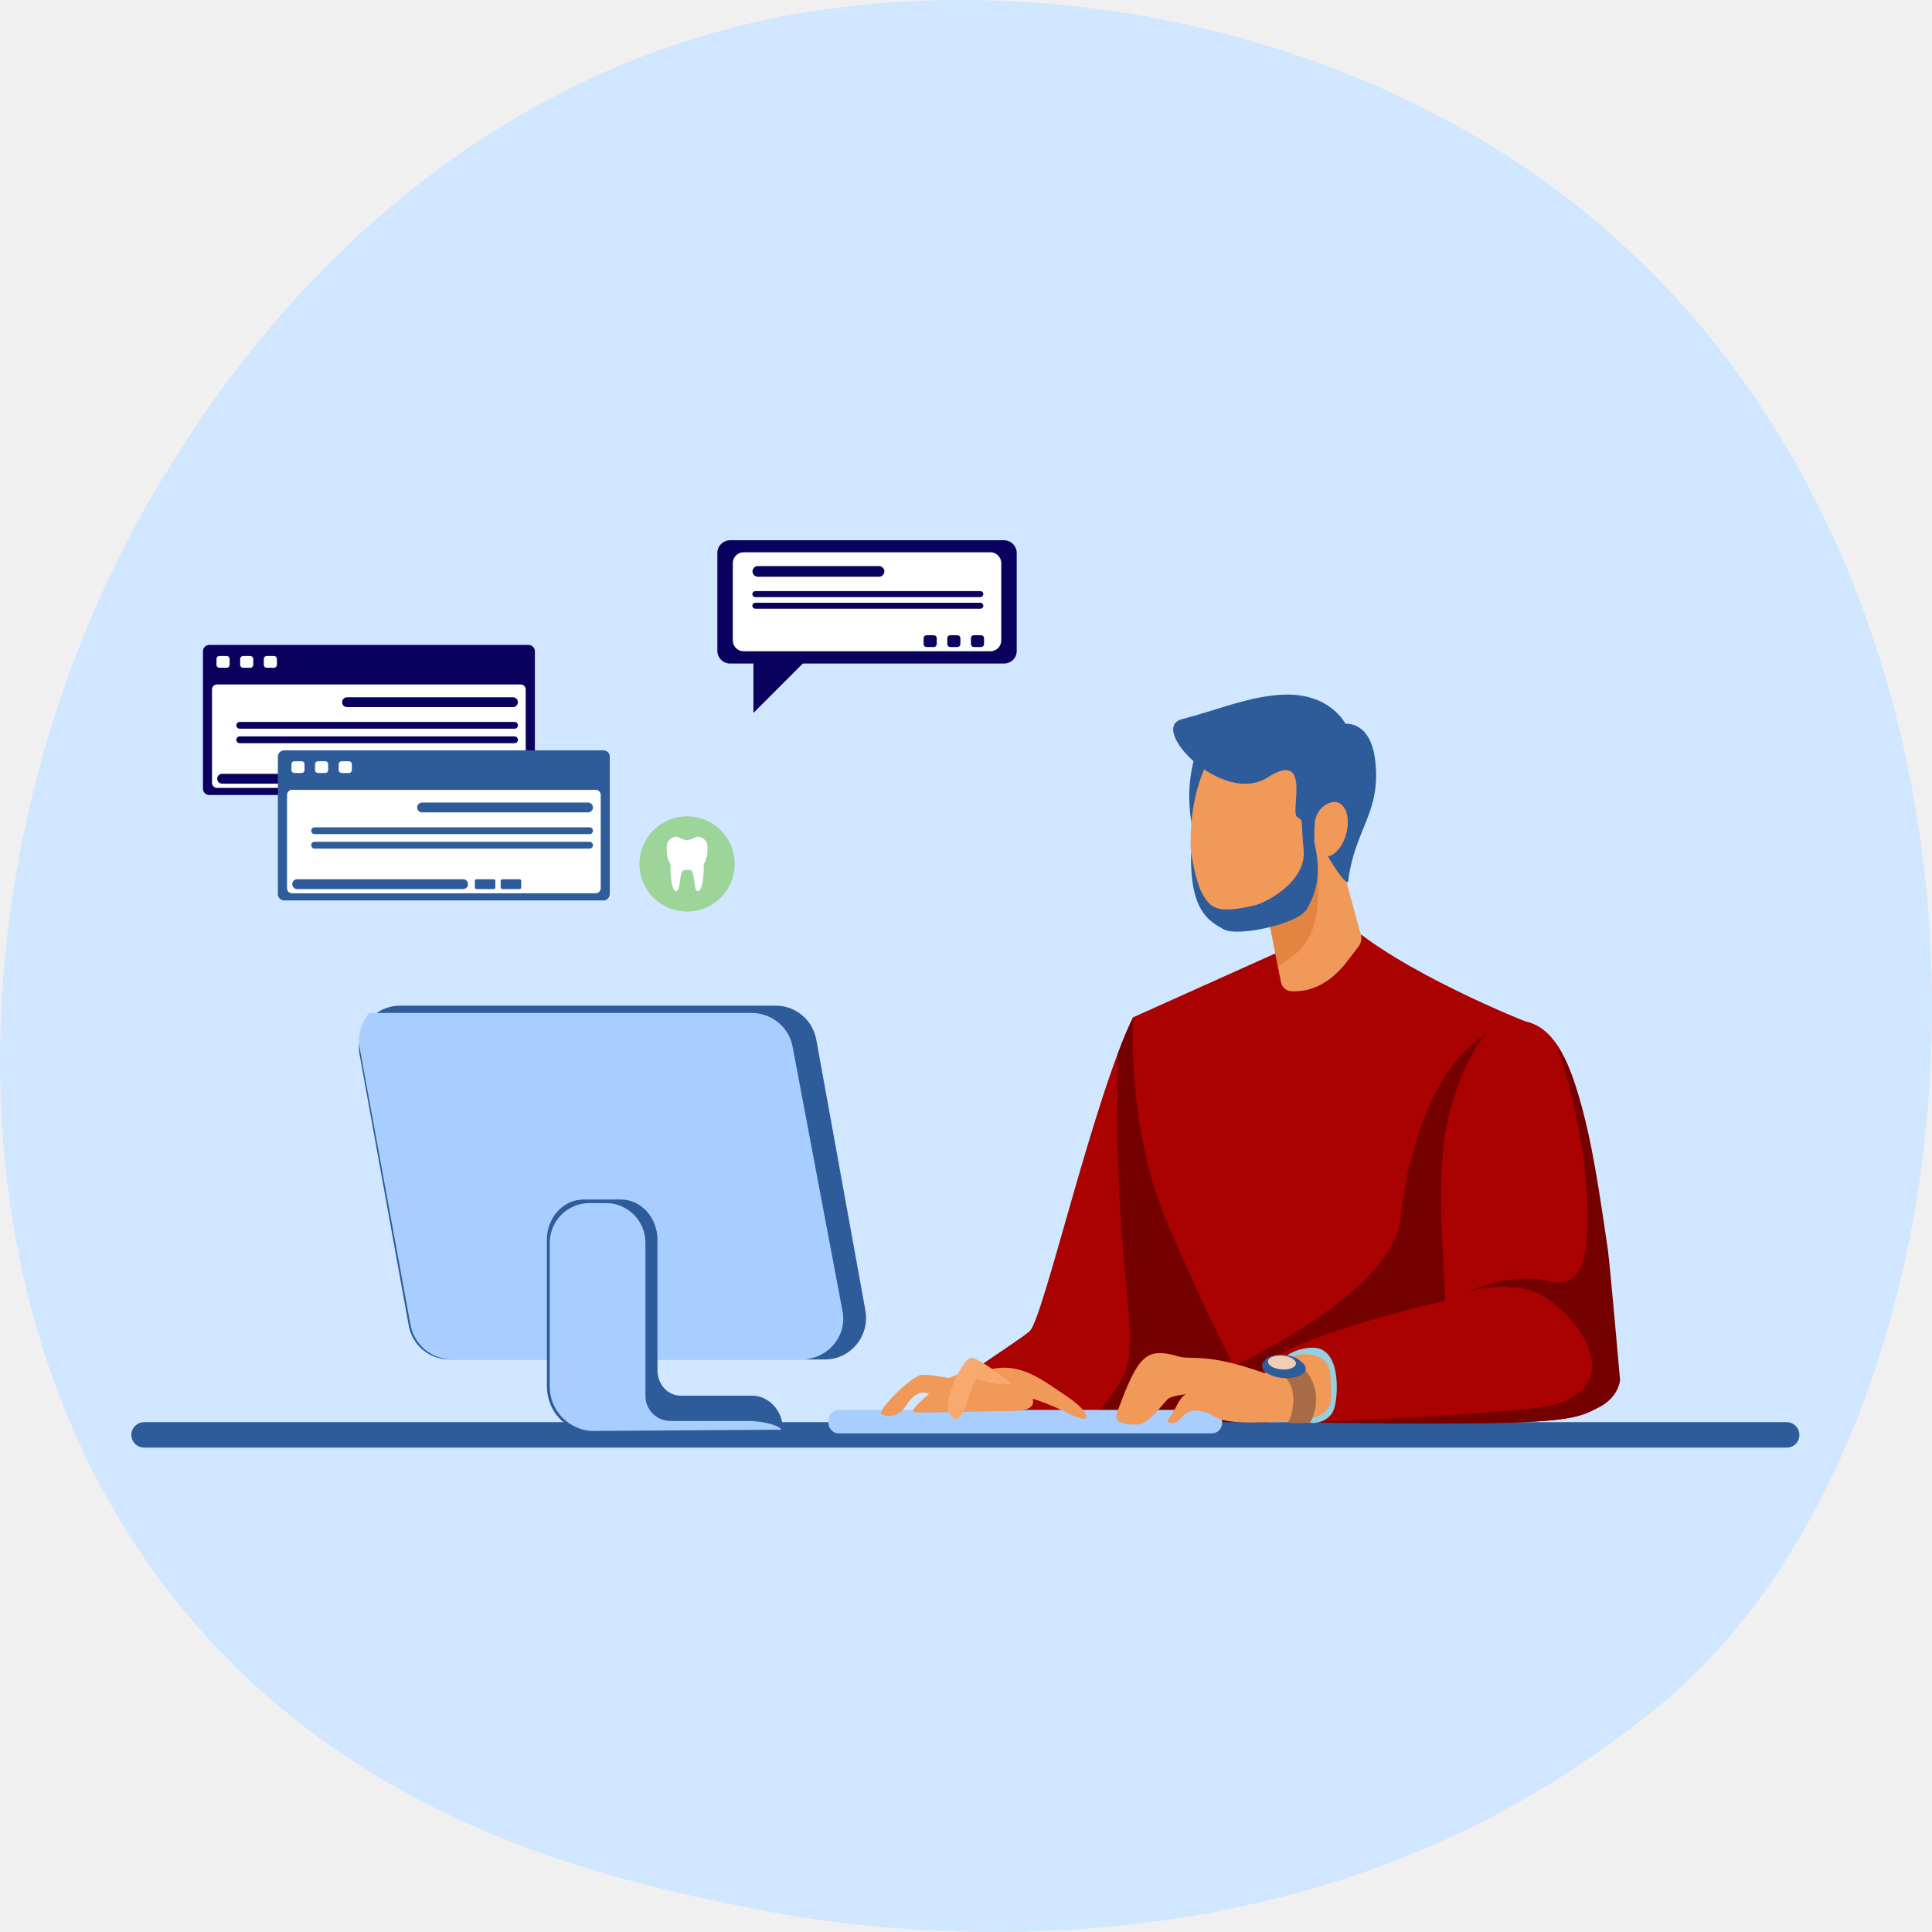
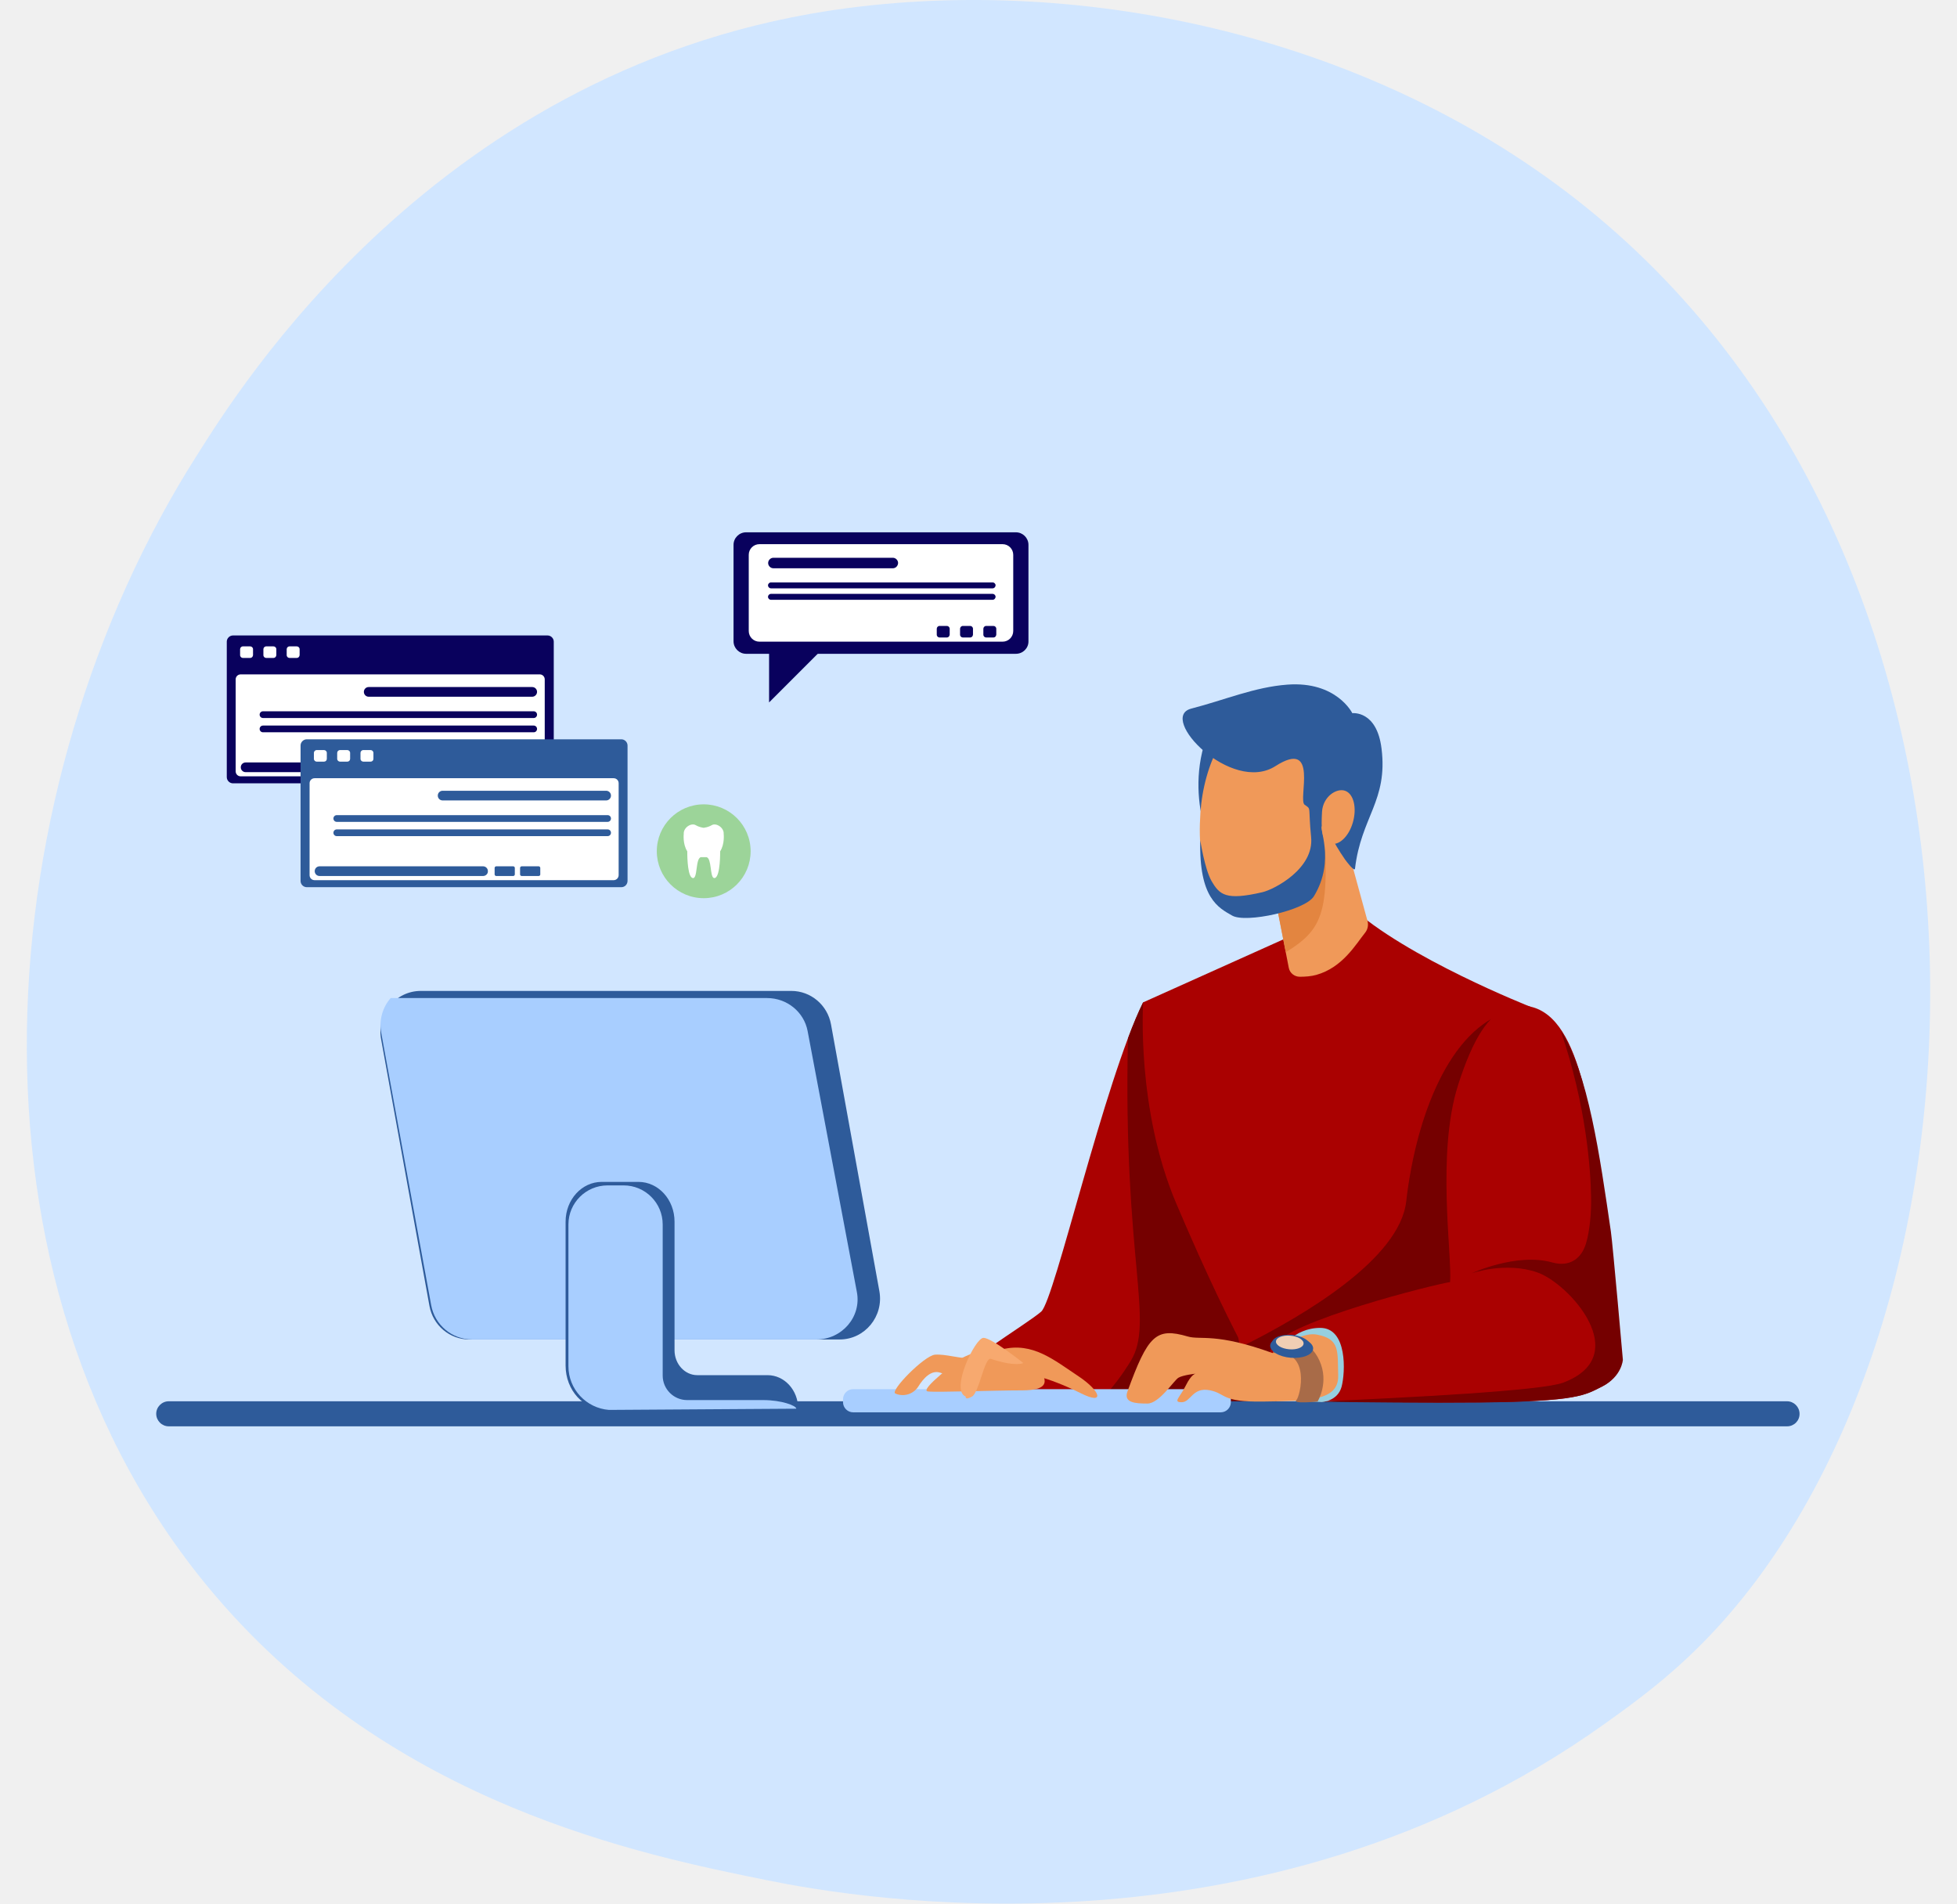
- <svg xmlns="http://www.w3.org/2000/svg" width="284" height="284" viewBox="0 0 284 284" fill="none">
+ <svg xmlns="http://www.w3.org/2000/svg" width="292" height="284" viewBox="0 0 284 284" fill="none">
  <path d="M251.081 244.053C245.249 250.163 239.73 254.104 235.371 257.217C184.125 293.816 123.487 283.147 110.599 280.542C91.57 276.695 54.784 269.259 28.189 238.129C-12.047 191.037 -5.782 116.833 25.428 67.852C31.137 58.893 61.292 9.166 122.583 1.191C159.676 -3.634 202.917 6.099 234.226 32.21C299.952 87.02 295.273 197.744 251.081 244.053Z" fill="#D1E6FF" />
  <path d="M166.573 149.52C160.725 161.415 153.371 193.886 151.362 195.674C149.353 197.463 137.799 204.355 135.79 207.69C133.78 211.026 134.685 209.92 135.569 210.142C136.453 210.363 186.746 210.584 186.746 210.584C186.746 210.584 180.959 176.103 180.296 175.882C179.633 175.641 166.573 149.52 166.573 149.52Z" fill="#AA0101" />
  <path d="M158.254 210.423C167.497 210.483 177.242 210.543 182.607 210.563L175.253 166.64C171.335 159.044 166.573 149.52 166.573 149.52C165.829 151.027 165.066 152.835 164.302 154.905C163.538 187.898 168.301 197.141 164.724 203.028C161.931 207.61 159.399 209.659 158.254 210.423Z" fill="#750000" />
  <path d="M262.658 212.793H21.177C20.152 212.793 19.309 211.949 19.309 210.924C19.309 209.9 20.152 209.056 21.177 209.056H262.638C263.663 209.056 264.507 209.9 264.507 210.924C264.527 211.949 263.683 212.793 262.658 212.793Z" fill="#2E5B9A" />
  <path d="M197.416 135.173C205.774 142.889 224.361 150.203 224.361 150.203C224.361 150.203 227.194 176.304 225.265 191.073C223.336 205.841 224.401 208.855 224.401 208.855H186.063C186.063 208.855 180.919 201.722 171.495 179.519C165.507 165.394 166.572 149.54 166.572 149.54L189.921 139.051L197.416 135.173Z" fill="#AA0101" />
  <path d="M186.063 208.835H224.401C224.401 208.835 223.336 205.841 225.265 191.052C226.853 178.876 225.225 159.044 224.582 152.413L221.086 150.926C212.325 153.458 207.282 166.498 205.815 179.257C204.831 187.797 190.685 196.196 181.422 200.817C184.456 206.624 186.063 208.835 186.063 208.835Z" fill="#750000" />
  <path d="M176.66 108.39C172.038 118.677 177.584 128.222 177.423 127.82C177.262 127.418 184.415 110.439 184.415 110.439L176.66 108.39Z" fill="#2E5B9A" />
  <path d="M194.182 116.004L200.049 137.423C200.21 138.026 200.069 138.669 199.687 139.151C198.321 140.839 196.352 144.335 192.413 145.441C191.65 145.662 190.705 145.722 189.942 145.722C189.138 145.722 188.435 145.159 188.294 144.376L184.336 124.041L194.182 116.004Z" fill="#F09959" />
  <path d="M193.055 117.793L190.905 118.677L184.314 124.062L187.851 142.066C193.859 138.329 194.723 135.797 193.055 117.793Z" fill="#E38540" />
  <path d="M193.959 125.468C192.653 132.521 187.389 137.283 182.185 136.117C176.981 134.952 174.489 130.391 175.112 121.248C175.594 114.075 179.131 106.279 184.335 107.444C189.539 108.61 195.245 118.415 193.959 125.468Z" fill="#F09959" />
  <path d="M224.362 150.182C232.118 151.931 233.565 167.684 236.076 184.301C236.358 186.21 237.865 202.405 237.865 202.405C237.865 202.405 238.005 205.379 235.052 206.846C232.52 208.111 231.495 209.076 216.807 209.217C202.701 209.357 184.517 208.774 184.517 208.774C184.517 208.774 184.356 203.53 185.803 200.958C187.973 197.1 210.277 191.555 212.366 191.273C212.668 187.114 210.317 172.084 213.552 161.897C215.782 154.884 218.173 151.207 221.167 150.263C222.132 149.941 223.197 149.941 224.362 150.182Z" fill="#AA0101" />
  <path d="M192.473 209.116C199.425 209.217 208.969 209.317 216.786 209.237C231.474 209.096 232.498 208.132 235.03 206.866C238.004 205.379 238.145 202.867 238.145 202.867C238.145 202.867 236.638 185.647 236.356 183.738C234.729 172.607 232.961 159.888 228.862 153.739C232.72 165.052 233.342 174.576 233.403 178.655C233.443 180.724 233.242 183.537 232.639 185.527C231.976 187.717 230.268 189.083 227.596 188.34C222.251 186.853 215.58 189.967 215.58 189.967C215.58 189.967 220.623 188.179 225.365 189.827C230.107 191.454 239.913 202.284 229.223 206.283C225.988 207.489 206.397 208.493 192.473 209.116Z" fill="#750000" />
  <path d="M186.968 201.461C186.968 201.461 188.937 198.106 192.996 198.106C197.055 198.106 196.753 204.737 196.171 206.907C195.568 209.077 193.197 209.177 193.197 209.177L184.497 208.775L186.968 201.461Z" fill="#96CFE0" />
  <path d="M178.147 210.704H123.293C122.469 210.704 121.786 210.021 121.786 209.197V208.755C121.786 207.931 122.469 207.248 123.293 207.248H178.147C178.971 207.248 179.654 207.931 179.654 208.755V209.197C179.654 210.021 178.971 210.704 178.147 210.704Z" fill="#A8CEFF" />
  <path d="M185.881 201.862C177.382 198.788 175.152 199.954 173.223 199.391C168.481 198.005 167.295 199.19 164.221 207.609C163.618 209.277 165.406 209.397 167.195 209.397C168.983 209.397 171.153 205.941 171.836 205.54C172.519 205.138 174.408 204.937 174.408 204.937C174.408 204.937 173.805 204.937 172.921 206.725C172.037 208.513 170.952 209.197 172.318 209.197C173.685 209.197 173.906 206.926 176.478 207.408C179.05 207.911 178.065 209.197 184.495 209.096C190.925 208.996 195.767 209.096 195.667 205.238C195.566 201.581 195.968 199.753 192.492 199.11C189.84 198.607 185.881 201.862 185.881 201.862Z" fill="#F09959" />
  <path d="M186.003 201.863C191.689 201.22 190.021 208.313 189.419 208.896C188.816 209.479 192.593 209.097 192.593 209.097C192.593 209.097 194.362 206.264 192.875 202.989C191.388 199.733 188.434 199.573 188.434 199.573L185.902 200.959L186.003 201.863Z" fill="#A86B48" />
  <path d="M191.93 201.241C191.85 202.125 190.363 202.707 188.595 202.567C186.827 202.426 185.46 201.582 185.52 200.718C185.601 199.834 187.088 199.251 188.856 199.392C190.624 199.533 192.011 200.377 191.93 201.241Z" fill="#2E5B9A" />
  <path d="M191.489 200.818C191.428 201.601 190.082 202.124 188.515 202.003C186.927 201.863 185.702 201.119 185.782 200.335C185.842 199.552 187.189 199.029 188.756 199.15C190.323 199.291 191.549 200.034 191.489 200.818Z" fill="#2E5B9A" />
  <path d="M190.504 200.456C190.464 201.019 189.499 201.401 188.354 201.3C187.208 201.2 186.344 200.677 186.385 200.115C186.425 199.552 187.389 199.17 188.535 199.271C189.66 199.351 190.544 199.894 190.504 200.456Z" fill="#F0CEB4" />
  <path d="M121.281 199.836H66.005C63.091 199.836 60.6 197.726 60.077 194.833L52.864 155.048C52.181 151.291 55.034 147.835 58.791 147.835H114.068C116.981 147.835 119.473 149.944 119.995 152.838L127.209 192.622C127.892 196.38 125.039 199.836 121.281 199.836Z" fill="#2E5B9A" />
  <path d="M123.853 192.763L116.499 153.802C115.957 150.969 113.425 148.9 110.451 148.9H54.29C53.105 150.266 52.522 152.135 52.884 154.104L60.338 194.732C60.881 197.686 63.453 199.836 66.467 199.836H117.805C121.643 199.836 124.556 196.44 123.853 192.763Z" fill="#A8CEFF" />
  <path d="M110.531 205.16H100.042C98.173 205.16 96.646 203.493 96.646 201.443V182.254C96.646 178.979 94.235 176.326 91.261 176.326H85.776C82.802 176.326 80.391 178.979 80.391 182.254V203.734C80.391 207.411 83.103 210.385 86.459 210.364L115.092 210.164C115.092 207.391 113.042 205.16 110.531 205.16Z" fill="#2E5B9A" />
  <path d="M80.814 182.676V203.834C80.814 207.27 83.486 210.083 86.862 210.345L114.812 210.164C114.812 209.702 112.602 208.878 109.889 208.878H98.536C96.507 208.878 94.879 207.23 94.879 205.221V182.676C94.879 179.461 92.267 176.849 89.052 176.849H86.661C83.426 176.849 80.814 179.461 80.814 182.676Z" fill="#A8CEFF" />
  <path d="M139.306 202.727C143.525 200.376 148.689 201.159 150.558 203.51C152.426 205.861 152.748 207.428 148.528 207.428C144.309 207.428 135.849 207.75 134.443 207.589C133.036 207.408 139.306 202.727 139.306 202.727Z" fill="#F09959" />
  <path d="M145.556 201.3C150.097 200.215 153.191 202.847 156.969 205.359C160.244 207.549 160.907 209.679 157.29 207.87C151.965 205.218 148.851 204.897 148.851 204.897L145.556 201.3Z" fill="#F09959" />
  <path d="M141.416 202.707C139.125 202.707 137.116 201.984 135.509 202.104C133.901 202.245 128.777 207.489 129.581 207.891C129.641 207.911 129.702 207.952 129.762 207.972C130.988 208.414 132.354 207.932 133.037 206.826C133.76 205.661 134.946 204.315 136.312 204.797C138.603 205.601 141.014 205.52 141.014 205.52L141.416 202.707Z" fill="#F09959" />
  <path d="M140.09 208.353C137.739 207.409 141.496 199.593 142.742 199.593C143.988 199.593 148.69 203.35 148.69 203.35C148.69 203.35 147.584 203.973 143.847 202.727C142.903 202.406 142.119 207.73 141.034 208.353C139.929 208.976 140.09 208.353 140.09 208.353Z" fill="#F7A96F" />
  <path d="M175.092 125.368C174.871 133.988 177.804 135.434 179.854 136.6C181.903 137.765 190.744 135.836 192.05 133.706C195.366 128.261 192.573 123.178 193.316 123.258C194.06 123.338 194.743 125.448 196.672 128.201C196.853 128.462 198.118 130.15 198.179 129.587C199.083 121.872 203.102 119.48 202.137 111.684C201.434 105.938 197.777 106.4 197.777 106.4C197.777 106.4 195.426 101.597 188.092 102.14C183.189 102.502 178.809 104.41 173.745 105.717C168.682 107.023 179.733 118.496 186.304 114.296C192.874 110.097 189.619 119.34 190.664 120.063C191.709 120.786 191.166 120.164 191.628 124.886C192.111 129.607 186.103 132.702 184.375 133.104C178.869 134.39 177.965 133.485 176.759 131.416C175.735 129.607 175.092 125.368 175.092 125.368Z" fill="#2E5B9A" />
  <path d="M197.859 122.695C197.236 124.866 195.689 126.272 194.423 125.83C193.157 125.388 193.117 123.62 193.257 121.108C193.398 118.838 195.427 117.531 196.693 117.974C197.979 118.416 198.482 120.525 197.859 122.695Z" fill="#F09959" />
  <path d="M77.701 116.866H30.763C30.26 116.866 29.838 116.444 29.838 115.942V95.728C29.838 95.226 30.26 94.804 30.763 94.804H77.701C78.203 94.804 78.625 95.226 78.625 95.728V115.922C78.625 116.444 78.203 116.866 77.701 116.866Z" fill="#09015D" />
  <path d="M76.535 115.82H31.907C31.486 115.82 31.164 115.479 31.164 115.077V101.353C31.164 100.931 31.506 100.61 31.907 100.61H76.535C76.957 100.61 77.278 100.951 77.278 101.353V115.077C77.278 115.499 76.957 115.82 76.535 115.82Z" fill="white" />
  <path d="M33.332 98.16H32.247C32.026 98.16 31.825 97.98 31.825 97.739V96.854C31.825 96.633 32.005 96.433 32.247 96.433H33.332C33.553 96.433 33.754 96.613 33.754 96.854V97.739C33.734 97.98 33.553 98.16 33.332 98.16Z" fill="white" />
  <path d="M36.808 98.16H35.723C35.502 98.16 35.301 97.98 35.301 97.739V96.854C35.301 96.633 35.482 96.433 35.723 96.433H36.808C37.029 96.433 37.23 96.613 37.23 96.854V97.739C37.21 97.98 37.029 98.16 36.808 98.16Z" fill="white" />
  <path d="M40.284 98.16H39.199C38.978 98.16 38.777 97.98 38.777 97.739V96.854C38.777 96.633 38.958 96.433 39.199 96.433H40.284C40.505 96.433 40.706 96.613 40.706 96.854V97.739C40.686 97.98 40.505 98.16 40.284 98.16Z" fill="white" />
  <path d="M75.409 103.945H51.015C50.614 103.945 50.292 103.624 50.292 103.222C50.292 102.82 50.614 102.499 51.015 102.499H75.409C75.811 102.499 76.132 102.82 76.132 103.222C76.132 103.604 75.811 103.945 75.409 103.945Z" fill="#09015D" />
  <path d="M57.043 115.198H32.65C32.248 115.198 31.926 114.876 31.926 114.474C31.926 114.073 32.248 113.751 32.65 113.751H57.043C57.445 113.751 57.766 114.073 57.766 114.474C57.786 114.876 57.445 115.198 57.043 115.198Z" fill="#09015D" />
  <path d="M61.545 115.198H59.014C58.873 115.198 58.773 115.077 58.773 114.957V113.992C58.773 113.852 58.893 113.751 59.014 113.751H61.545C61.686 113.751 61.786 113.872 61.786 113.992V114.957C61.806 115.097 61.686 115.198 61.545 115.198Z" fill="#09015D" />
  <path d="M65.363 115.198H62.831C62.69 115.198 62.59 115.077 62.59 114.957V113.992C62.59 113.852 62.71 113.751 62.831 113.751H65.363C65.503 113.751 65.604 113.872 65.604 113.992V114.957C65.604 115.097 65.483 115.198 65.363 115.198Z" fill="#09015D" />
  <path d="M75.63 107.12H35.242C34.961 107.12 34.74 106.899 34.74 106.618C34.74 106.336 34.961 106.115 35.242 106.115H75.63C75.911 106.115 76.132 106.336 76.132 106.618C76.132 106.899 75.911 107.12 75.63 107.12Z" fill="#09015D" />
  <path d="M75.63 109.25H35.242C34.961 109.25 34.74 109.029 34.74 108.748C34.74 108.467 34.961 108.246 35.242 108.246H75.63C75.911 108.246 76.132 108.467 76.132 108.748C76.132 109.029 75.911 109.25 75.63 109.25Z" fill="#09015D" />
  <path d="M88.709 132.359H41.772C41.269 132.359 40.847 131.937 40.847 131.434V111.221C40.847 110.718 41.269 110.296 41.772 110.296H88.709C89.212 110.296 89.634 110.718 89.634 111.221V131.414C89.634 131.937 89.232 132.359 88.709 132.359Z" fill="#2E5B9A" />
  <path d="M87.564 131.313H42.937C42.515 131.313 42.193 130.972 42.193 130.57V116.846C42.193 116.424 42.535 116.103 42.937 116.103H87.564C87.986 116.103 88.307 116.444 88.307 116.846V130.57C88.307 130.972 87.966 131.313 87.564 131.313Z" fill="white" />
  <path d="M44.343 113.63H43.258C43.037 113.63 42.836 113.449 42.836 113.208V112.324C42.836 112.103 43.017 111.902 43.258 111.902H44.343C44.564 111.902 44.765 112.083 44.765 112.324V113.208C44.765 113.449 44.584 113.63 44.343 113.63Z" fill="white" />
  <path d="M47.819 113.63H46.734C46.513 113.63 46.312 113.449 46.312 113.208V112.324C46.312 112.103 46.493 111.902 46.734 111.902H47.819C48.041 111.902 48.241 112.083 48.241 112.324V113.208C48.241 113.449 48.061 113.63 47.819 113.63Z" fill="white" />
  <path d="M51.296 113.63H50.211C49.99 113.63 49.789 113.449 49.789 113.208V112.324C49.789 112.103 49.97 111.902 50.211 111.902H51.296C51.517 111.902 51.718 112.083 51.718 112.324V113.208C51.718 113.449 51.537 113.63 51.296 113.63Z" fill="white" />
  <path d="M86.438 119.418H62.045C61.643 119.418 61.321 119.097 61.321 118.695C61.321 118.293 61.643 117.972 62.045 117.972H86.438C86.84 117.972 87.161 118.293 87.161 118.695C87.161 119.097 86.84 119.418 86.438 119.418Z" fill="#2E5B9A" />
  <path d="M68.074 130.691H43.681C43.279 130.691 42.958 130.369 42.958 129.967C42.958 129.565 43.279 129.244 43.681 129.244H68.074C68.476 129.244 68.797 129.565 68.797 129.967C68.818 130.369 68.476 130.691 68.074 130.691Z" fill="#2E5B9A" />
  <path d="M72.575 130.691H70.043C69.903 130.691 69.802 130.57 69.802 130.45V129.485C69.802 129.344 69.923 129.244 70.043 129.244H72.575C72.716 129.244 72.816 129.365 72.816 129.485V130.45C72.816 130.57 72.716 130.691 72.575 130.691Z" fill="#2E5B9A" />
  <path d="M76.372 130.691H73.84C73.7 130.691 73.599 130.57 73.599 130.45V129.485C73.599 129.344 73.72 129.244 73.84 129.244H76.372C76.513 129.244 76.613 129.365 76.613 129.485V130.45C76.633 130.57 76.513 130.691 76.372 130.691Z" fill="#2E5B9A" />
  <path d="M86.659 122.615H46.251C45.97 122.615 45.749 122.394 45.749 122.112C45.749 121.831 45.97 121.61 46.251 121.61H86.659C86.94 121.61 87.161 121.831 87.161 122.112C87.161 122.394 86.94 122.615 86.659 122.615Z" fill="#2E5B9A" />
  <path d="M86.659 124.743H46.251C45.97 124.743 45.749 124.522 45.749 124.241C45.749 123.959 45.97 123.738 46.251 123.738H86.659C86.94 123.738 87.161 123.959 87.161 124.241C87.161 124.522 86.94 124.743 86.659 124.743Z" fill="#2E5B9A" />
  <path d="M147.585 97.54H107.318C106.294 97.54 105.45 96.696 105.45 95.671V81.285C105.45 80.26 106.294 79.416 107.318 79.416H147.585C148.61 79.416 149.454 80.26 149.454 81.285V95.671C149.474 96.696 148.63 97.54 147.585 97.54Z" fill="#09015D" />
  <path d="M110.753 94.787V104.794L122.287 93.26C122.287 93.26 110.995 94.787 110.753 94.787Z" fill="#09015D" />
  <path d="M145.596 95.731H109.308C108.424 95.731 107.72 95.008 107.72 94.144V82.771C107.72 81.887 108.444 81.184 109.308 81.184H145.596C146.48 81.184 147.183 81.907 147.183 82.771V94.144C147.183 95.008 146.48 95.731 145.596 95.731Z" fill="white" />
  <path d="M129.219 84.781H111.396C110.974 84.781 110.613 84.419 110.613 83.997C110.613 83.575 110.974 83.213 111.396 83.213H129.219C129.641 83.213 130.003 83.575 130.003 83.997C129.983 84.439 129.641 84.781 129.219 84.781Z" fill="#09015D" />
  <path d="M144.109 87.775H111.035C110.794 87.775 110.593 87.574 110.593 87.333C110.593 87.092 110.794 86.891 111.035 86.891H144.109C144.35 86.891 144.551 87.092 144.551 87.333C144.531 87.574 144.35 87.775 144.109 87.775Z" fill="#09015D" />
  <path d="M144.109 89.484H111.035C110.794 89.484 110.593 89.283 110.593 89.042C110.593 88.8 110.794 88.6 111.035 88.6H144.109C144.35 88.6 144.551 88.8 144.551 89.042C144.531 89.283 144.35 89.484 144.109 89.484Z" fill="#09015D" />
  <path d="M137.279 95.11H136.194C135.973 95.11 135.772 94.929 135.772 94.688V93.804C135.772 93.583 135.953 93.382 136.194 93.382H137.279C137.5 93.382 137.701 93.563 137.701 93.804V94.688C137.681 94.929 137.5 95.11 137.279 95.11Z" fill="#09015D" />
  <path d="M140.756 95.11H139.67C139.449 95.11 139.249 94.929 139.249 94.688V93.804C139.249 93.583 139.429 93.382 139.67 93.382H140.756C140.977 93.382 141.177 93.563 141.177 93.804V94.688C141.157 94.929 140.977 95.11 140.756 95.11Z" fill="#09015D" />
  <path d="M144.232 95.11H143.147C142.926 95.11 142.725 94.929 142.725 94.688V93.804C142.725 93.583 142.906 93.382 143.147 93.382H144.232C144.453 93.382 144.654 93.563 144.654 93.804V94.688C144.634 94.929 144.453 95.11 144.232 95.11Z" fill="#09015D" />
  <path d="M108 127C108 130.867 104.867 134 101 134C97.133 134 94 130.867 94 127C94 123.133 97.133 120 101 120C104.867 120 108 123.133 108 127Z" fill="#9CD499" />
  <path d="M103.453 127.012C103.453 127.012 103.505 130.697 102.682 130.982C102.615 131.005 102.556 131.005 102.504 130.985C101.917 130.766 102.202 128.065 101.422 127.882H100.578C99.729 128.08 100.141 131.267 99.318 130.982C99.269 130.964 99.225 130.938 99.187 130.903C99.185 130.901 99.182 130.898 99.179 130.896C98.501 130.268 98.547 127.012 98.547 127.012C97.839 125.907 98.021 124.408 98.021 124.408C97.957 123.482 99.13 122.706 99.813 123.11C100.231 123.358 100.7 123.46 101 123.502C101.248 123.467 101.612 123.392 101.967 123.226C102.043 123.191 102.117 123.152 102.188 123.11C102.87 122.706 104.044 123.481 103.979 124.408C103.979 124.408 104.161 125.907 103.453 127.012Z" fill="white" />
</svg>
